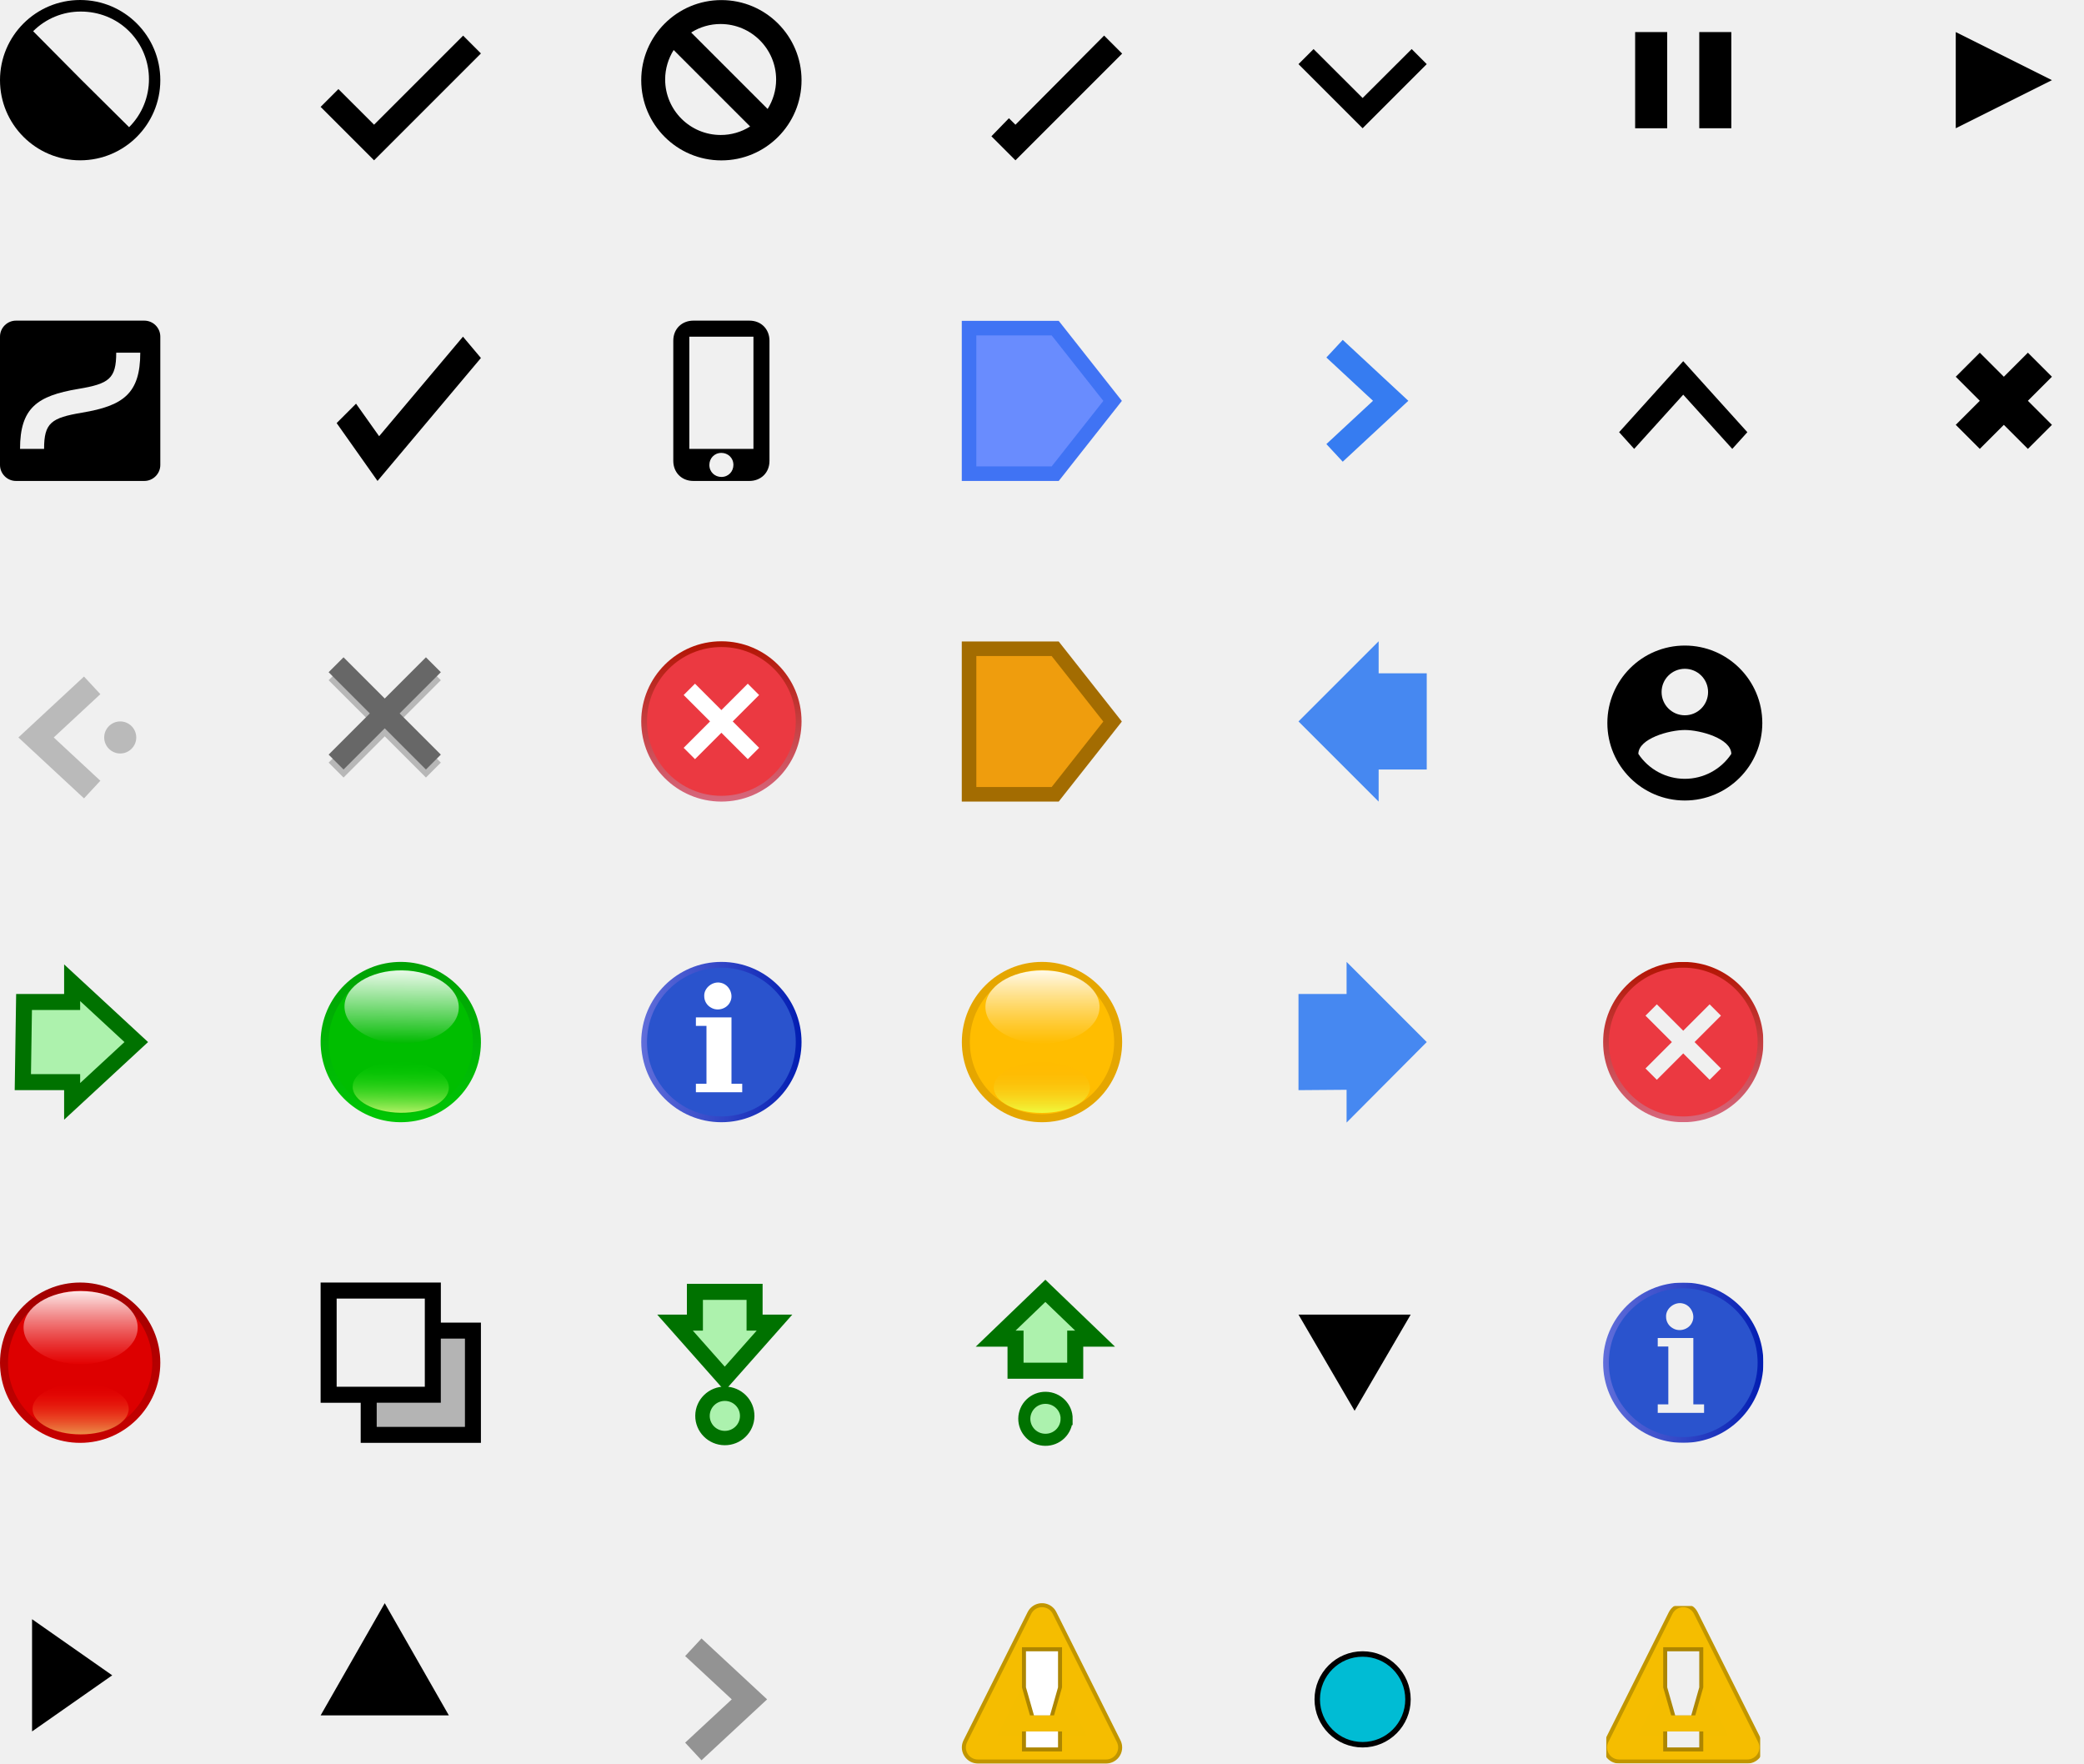
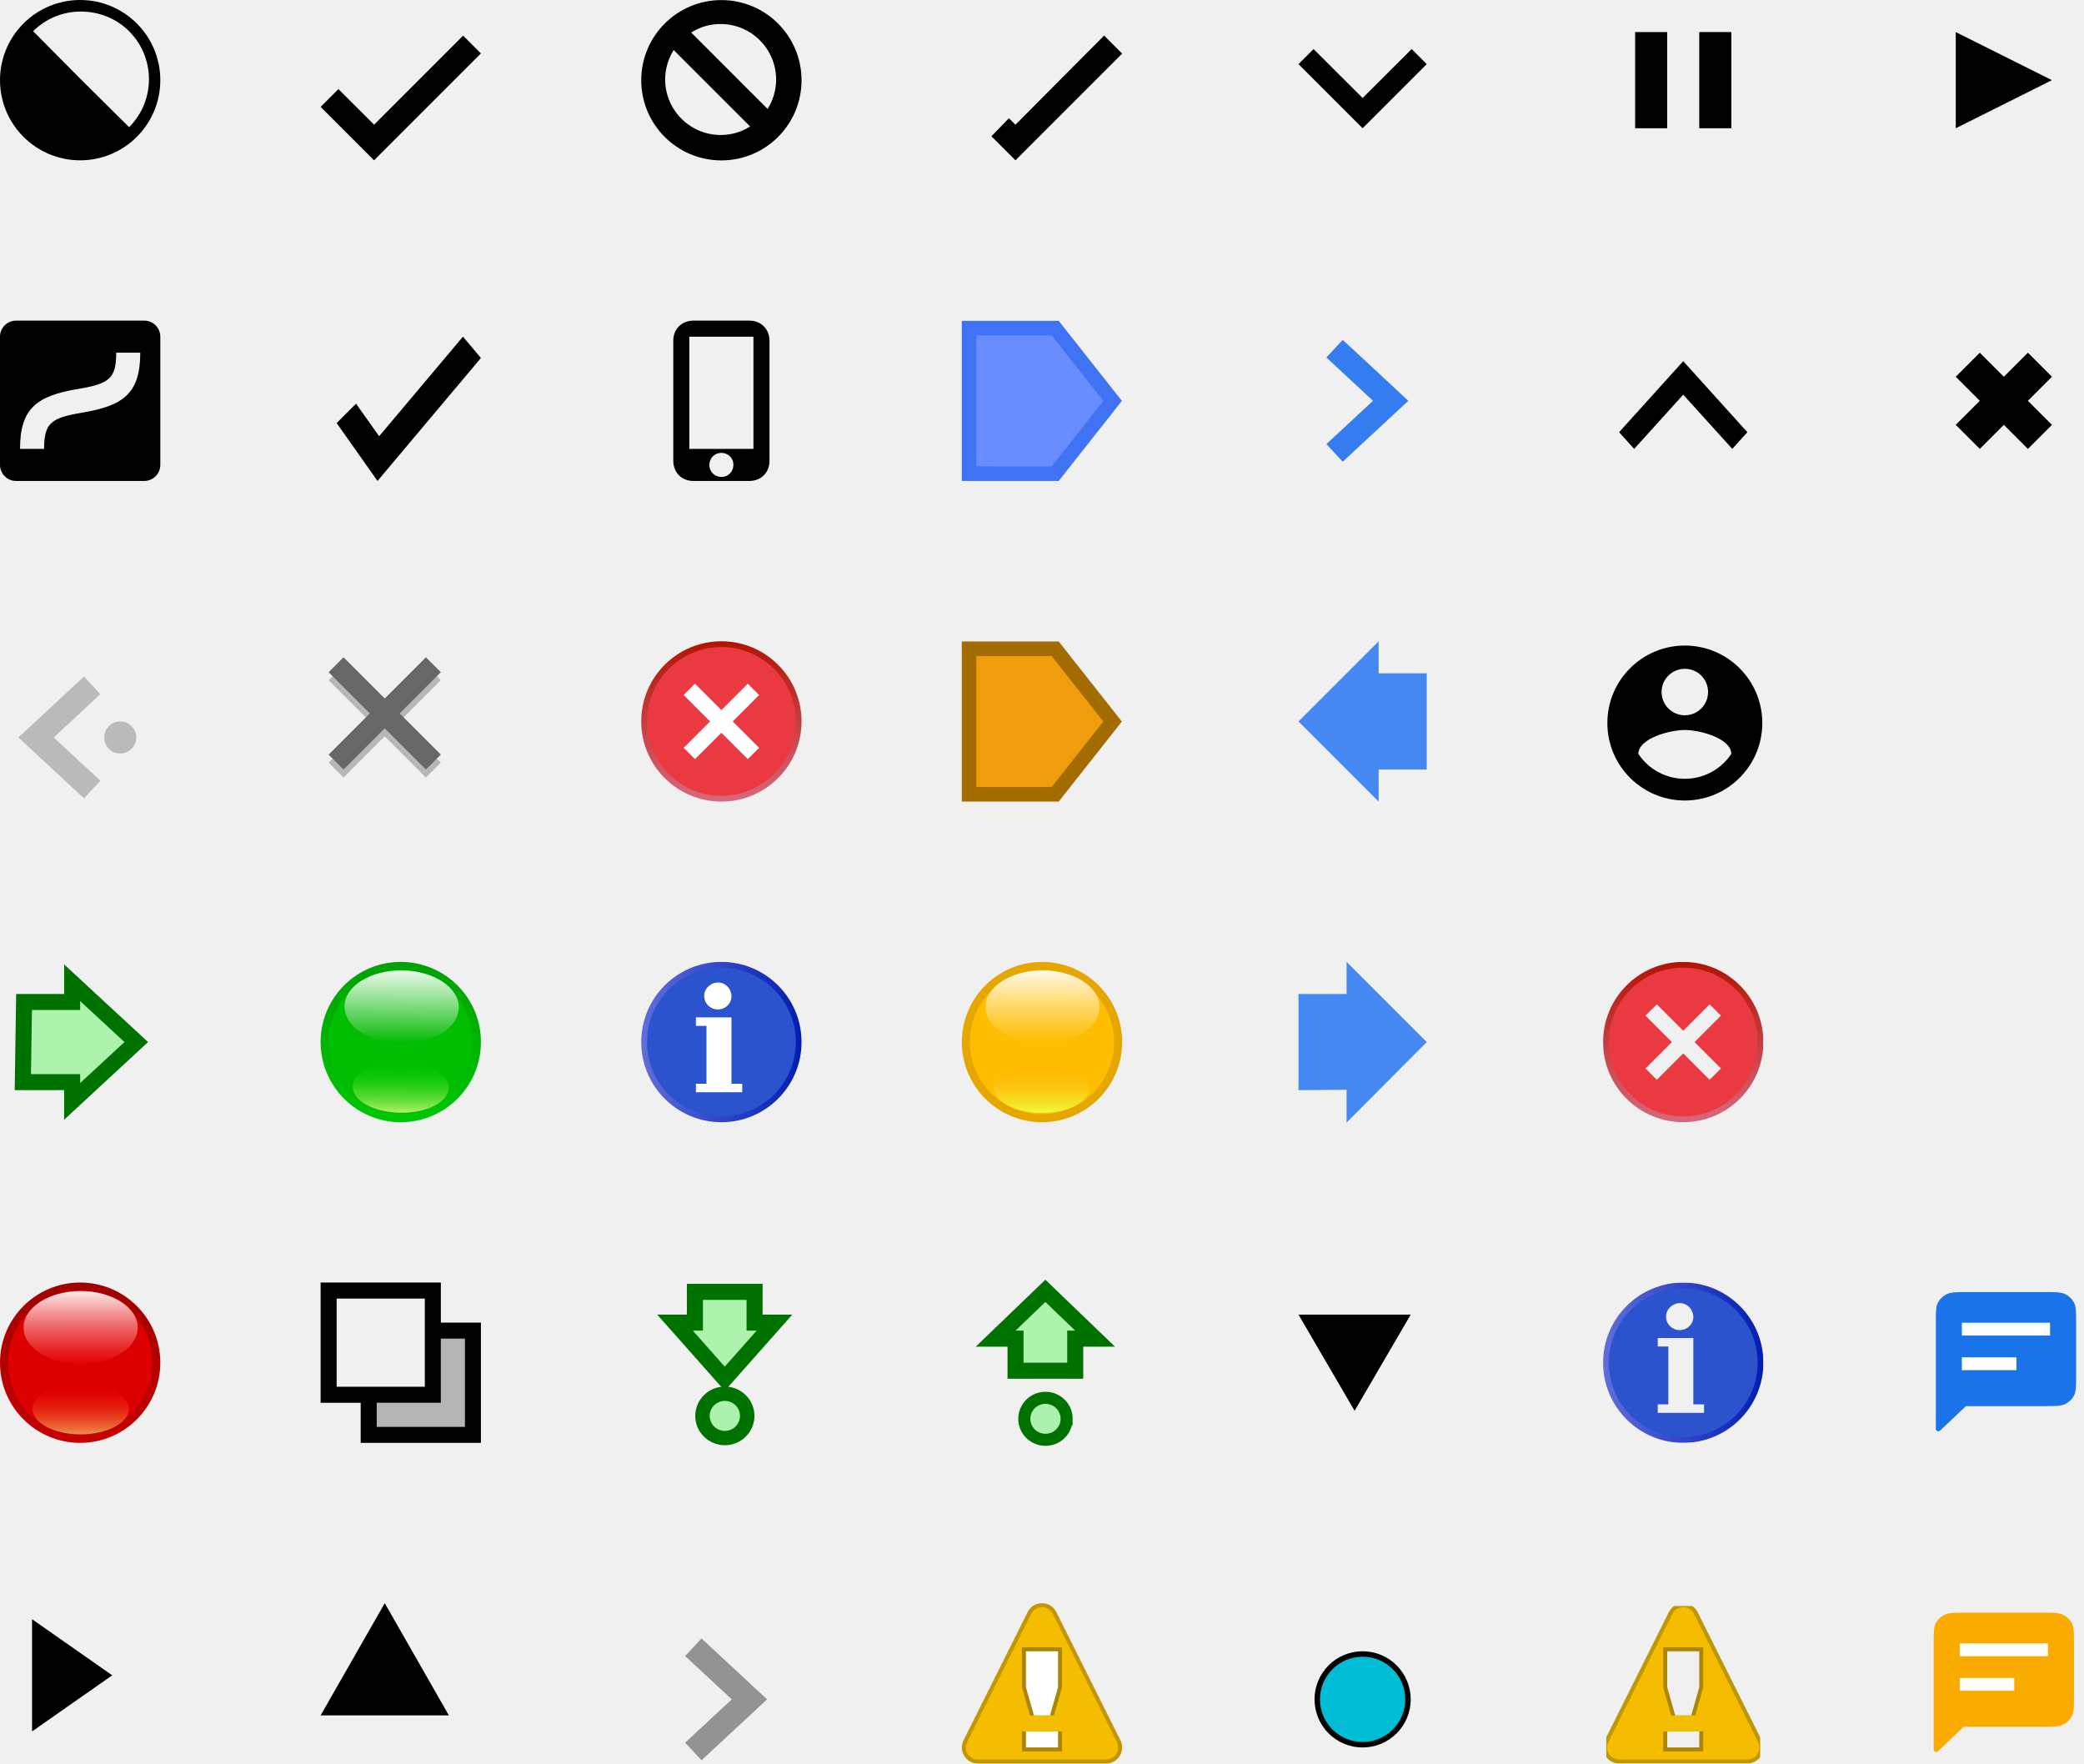
- <svg xmlns="http://www.w3.org/2000/svg" height="110" width="130">
-   <linearGradient id="a" gradientUnits="userSpaceOnUse" x1="80.001" x2="90.001" y1="5" y2="5">
-     <stop offset="0" stop-color="#606eda" />
-     <stop offset="1" stop-color="#021db2" />
-   </linearGradient>
-   <linearGradient id="b" gradientTransform="matrix(0 -.41667 -.41667 0 25 10)" gradientUnits="userSpaceOnUse" x2="24">
-     <stop offset="0" stop-color="#d7687d" />
-     <stop offset="1" stop-color="#b21402" />
-   </linearGradient>
-   <linearGradient id="c" gradientTransform="matrix(-.0048 .4396 .78038 .00853 65.608 -94.834)" gradientUnits="userSpaceOnUse" x1="227.88" x2="235.12" y1="103.16" y2="103.16">
-     <stop offset="0" stop-color="#00d600" stop-opacity="0" />
-     <stop offset="1" stop-color="#d8fc7b" stop-opacity=".81" />
-   </linearGradient>
-   <linearGradient id="d" gradientTransform="matrix(.00687 -.62923 .9267 .01012 47.871 147.44)" gradientUnits="userSpaceOnUse" x1="227.88" x2="235.12" y1="103.16" y2="103.16">
-     <stop offset="0" stop-color="#00ba00" />
-     <stop offset="1" stop-color="#fff" stop-opacity=".91" />
-   </linearGradient>
-   <linearGradient id="e" gradientTransform="matrix(-.01507 1.3791 -1.3006 -.0142 282.66 -312.8)" gradientUnits="userSpaceOnUse" x1="227.88" x2="235.12" y1="103.16" y2="103.16">
-     <stop offset="0" stop-color="#00a104" />
-     <stop offset="1" stop-color="#00c605" />
-   </linearGradient>
-   <linearGradient id="f" gradientTransform="matrix(0 .43966 .78049 0 84.444 -93.924)" gradientUnits="userSpaceOnUse" x1="227.88" x2="235.12" y1="103.16" y2="103.16">
-     <stop offset="0" stop-color="#ffa801" stop-opacity="0" />
-     <stop offset="1" stop-color="#f0fb3d" />
-   </linearGradient>
-   <linearGradient id="g" gradientTransform="matrix(0 -.62931 .92683 0 69.47 148.53)" gradientUnits="userSpaceOnUse" x1="227.88" x2="235.12" y1="103.16" y2="103.16">
-     <stop offset="0" stop-color="#ffbd00" stop-opacity=".65" />
-     <stop offset="1" stop-color="#fff" stop-opacity=".91" />
-   </linearGradient>
-   <linearGradient id="h" gradientTransform="matrix(0 .43966 .78049 0 44.488 -93.88)" gradientUnits="userSpaceOnUse" x1="227.88" x2="235.12" y1="103.16" y2="103.16">
-     <stop offset="0" stop-color="#f00" stop-opacity="0" />
-     <stop offset="1" stop-color="#f0cb68" stop-opacity=".71" />
-   </linearGradient>
-   <linearGradient id="i" gradientTransform="matrix(0 -.62931 .92683 0 29.47 148.53)" gradientUnits="userSpaceOnUse" x1="227.88" x2="235.12" y1="103.16" y2="103.16">
-     <stop offset="0" stop-color="#e60000" stop-opacity=".65" />
-     <stop offset="1" stop-color="#fff" stop-opacity=".91" />
-   </linearGradient>
-   <linearGradient id="j" gradientTransform="matrix(0 1.3793 -1.3008 0 259.08 -314.35)" gradientUnits="userSpaceOnUse" x1="227.88" x2="235.12" y1="103.16" y2="103.16">
-     <stop offset="0" stop-color="#a10000" />
-     <stop offset="1" stop-color="#c60000" />
-   </linearGradient>
-   <mask id="k">
-     <path d="m0 0h10v10h-10z" fill="#fff" />
-     <path d="m64 3h2v2.25l-.5 1.75h-1l-.5-1.75zm0 5h2v1h-2" transform="translate(-60)" />
-   </mask>
-   <mask id="l">
-     <path d="m0 0h10v10h-10z" fill="#fff" />
-     <path d="m83.93 2.14c-.03-.53.55-.97 1.06-.83.5.12.79.73.56 1.18-.2.44-.79.61-1.2.36a.812.812 0 0 1 -.42-.71zm1.7 5.46h.67v.53h-2.89v-.53h.66v-3.61h-.66v-.53h2.22z" transform="translate(-80)" />
-   </mask>
-   <mask id="m">
-     <path d="m0 0h10v10h-10z" fill="#fff" />
-     <path d="m23 3 4 4m0-4-4 4" stroke="#000" transform="translate(-20)" />
-   </mask>
-   <path d="m0 20.995c0-.55.456-.995.995-.995h8.01a1 1 0 0 1 .995.995v8.01c0 .549-.456.995-.995.995h-8.01c-.55 0-.995-.456-.995-.996zm5.123 4.744c2.568-.427 3.627-1.193 3.627-3.739h-1.5c0 1.62-.44 1.939-2.373 2.26-2.568.429-3.627 1.194-3.627 3.74h1.5c0-1.62.44-1.937 2.373-2.26zm18.527 1.471-1.44-2.03-1.21 1.21 2.55 3.61 6.45-7.67-1.12-1.33z" />
-   <path d="m6.5 46c0 .55.45 1 1 1s1-.45 1-1-.45-1-1-1-1 .45-1 1" fill="#bababa" />
-   <path d="m5.75 42.75-3.5 3.25 3.5 3.25" fill="none" stroke="#bababa" stroke-width="1.5" />
-   <path d="m27.5 42.43-.93-.93-2.57 2.57-2.57-2.57-.93.93 2.57 2.57-2.57 2.57.93.93 2.57-2.57 2.57 2.57.93-.93-2.57-2.57z" fill-opacity=".24" />
-   <path d="m27.5 41.93-.93-.93-2.57 2.57-2.57-2.57-.93.93 2.57 2.57-2.57 2.57.93.93 2.57-2.57 2.57 2.57.93-.93-2.57-2.57z" fill="#676767" />
-   <path d="m43.25 20c-.7 0-1.25.5-1.25 1.25v7.5c0 .7.5 1.25 1.25 1.25h3.5c.7 0 1.25-.5 1.25-1.25v-7.5c0-.7-.5-1.25-1.25-1.25zm-.25 1h4v7h-4zm2 7.25c.4 0 .75.3.75.75 0 .4-.3.75-.75.75-.4 0-.75-.3-.75-.75 0-.4.3-.75.75-.75z" />
-   <path d="m25 0c-2.76 0-5 2.24-5 5s2.24 5 5 5 5-2.24 5-5-2.24-5-5-5" fill="url(#b)" transform="translate(20 40)" />
-   <path d="m40.36 45c0 2.56 2.08 4.64 4.64 4.64s4.64-2.08 4.64-4.64-2.08-4.64-4.64-4.64-4.64 2.08-4.64 4.64" fill="#eb3941" />
-   <path d="m43 43 4 4m0-4-4 4" stroke="#fff" />
-   <path d="m4.5 61.3 4 3.7-4 3.7v-1.2h-3.075l.075-5h3z" fill="#adf2ad" stroke="#007200" />
-   <path d="m144.95 10a5.002 5.002 0 0 1 -4.95-5.05 5.002 5.002 0 0 1 5.05-4.95c2.76.03 4.98 2.29 4.95 5.05a5.002 5.002 0 0 1 -5.05 4.95z" fill="url(#e)" transform="translate(-120 60)" />
-   <path d="m29.5 65.05a4.494 4.494 0 0 1 -4.55 4.45 4.494 4.494 0 0 1 -4.45-4.55 4.494 4.494 0 0 1 4.55-4.45c2.49.03 4.48 2.06 4.45 4.55z" fill="#00be00" />
-   <path d="m145.08.53c1.97.02 3.55 1.06 3.54 2.32s-1.62 2.26-3.59 2.24-3.55-1.06-3.54-2.32 1.62-2.26 3.59-2.24z" fill="url(#d)" transform="translate(-120 60)" />
-   <path d="m144.98 9.41c1.66.02 3.01-.68 3.02-1.56s-1.33-1.61-2.98-1.63c-1.66-.02-3.01.68-3.02 1.56s1.33 1.61 2.98 1.63z" fill="url(#c)" transform="translate(-120 60)" />
-   <path d="m85 0c-2.76 0-5 2.24-5 5s2.24 5 5 5 5-2.24 5-5-2.24-5-5-5" fill="url(#a)" transform="translate(-40 60)" />
-   <path d="m40.36 65c0 2.56 2.08 4.64 4.64 4.64s4.64-2.08 4.64-4.64-2.08-4.64-4.64-4.64-4.64 2.08-4.64 4.64" fill="#2a53cd" />
-   <path d="m43.93 62.14c-.03-.53.55-.97 1.06-.83.5.12.79.73.56 1.18-.2.44-.79.61-1.2.36a.812.812 0 0 1 -.42-.71zm1.7 5.46h.67v.53h-2.89v-.53h.66v-3.61h-.66v-.53h2.22z" fill="#fff" />
-   <path d="m60.45 20.467v9.079h5.373l3.582-4.54-3.582-4.539z" fill="#698cfe" stroke="#4073f4" stroke-width=".908" />
-   <path d="m60.45 40.467v9.08h5.372l3.581-4.54-3.581-4.54z" fill="#ef9d0d" stroke="#a36c01" stroke-width=".908" />
-   <path d="m65 70c-2.76 0-5-2.24-5-5s2.24-5 5-5 5 2.24 5 5-2.24 5-5 5z" fill="#e5a600" />
-   <path d="m69.5 65c0 2.49-2.01 4.5-4.5 4.5s-4.5-2.01-4.5-4.5 2.01-4.5 4.5-4.5 4.5 2.01 4.5 4.5z" fill="#ffbd00" />
-   <path d="m165.03.53c1.97 0 3.56 1.02 3.56 2.28s-1.59 2.28-3.56 2.28-3.56-1.02-3.56-2.28 1.59-2.28 3.56-2.28z" fill="url(#g)" transform="translate(-100 60)" />
-   <path d="m164.99 9.42c1.66 0 3-.71 3-1.59s-1.34-1.59-3-1.59-3 .71-3 1.59 1.34 1.59 3 1.59z" fill="url(#f)" transform="translate(-100 60)" />
-   <path d="m125 10c-2.76 0-5-2.24-5-5s2.24-5 5-5 5 2.24 5 5-2.24 5-5 5z" fill="url(#j)" transform="translate(-120 80)" />
-   <path d="m9.5 85c0 2.49-2.01 4.5-4.5 4.5s-4.5-2.01-4.5-4.5 2.01-4.5 4.5-4.5 4.5 2.01 4.5 4.5z" fill="#d00" />
-   <path d="m125.03.53c1.97 0 3.56 1.02 3.56 2.28s-1.59 2.28-3.56 2.28-3.56-1.02-3.56-2.28 1.59-2.28 3.56-2.28z" fill="url(#i)" transform="translate(-120 80)" />
-   <path d="m125.03 9.47c1.66 0 3-.71 3-1.59s-1.34-1.59-3-1.59-3 .71-3 1.59 1.34 1.59 3 1.59z" fill="url(#h)" transform="translate(-120 80)" />
-   <path d="m20 80h10v10h-10z" fill="none" />
-   <path d="m27.5 82.5v-2.5h-7.5v7.5h2.5v2.5h7.5v-7.5zm-6.5-1.5h5.5v5.5h-5.5zm2.5 6.5h4v-4h1.5v5.5h-5.5z" />
-   <path d="m23.5 87.5h4v-4h1.5v5.5h-5.5z" fill-opacity=".25" />
-   <g stroke="#007200">
-     <g fill="#acf2ae" stroke-width="2.577" transform="matrix(.29356 0 0 .2909 2.65 86.864)">
-       <path d="m144.95 10a5.002 5.002 0 0 1 -4.95-5.05 5.002 5.002 0 0 1 5.05-4.95c2.76.03 4.98 2.29 4.95 5.05a5.002 5.002 0 0 1 -5.05 4.95z" />
-       <path d="m149.5 5.05a4.494 4.494 0 0 1 -4.55 4.45 4.494 4.494 0 0 1 -4.45-4.55 4.494 4.494 0 0 1 4.55-4.45c2.49.03 4.48 2.06 4.45 4.55z" />
-     </g>
-     <path d="m48.313 82.5-3.103 3.5-3.102-3.5h1.24v-1.92h3.723v1.92z" fill="#adf2ad" />
-     <path d="m66.537 88.514a1.314 1.314 0 0 1 -1.335 1.295 1.313 1.313 0 0 1 -1.306-1.324 1.314 1.314 0 0 1 1.335-1.294c.731.009 1.315.6 1.307 1.323z" fill="#acf2ae" stroke-width=".753" />
-     <path d="m62.108 83.5 3.102-2.982 3.102 2.982h-1.24v2h-3.723v-2z" fill="#adf2ad" />
-   </g>
-   <path d="m83.25 21.75 3.5 3.25-3.5 3.25" fill="none" stroke="#367cf1" stroke-width="1.5" />
-   <path d="m86 40-5 5 5 5v-2h3v-6h-3zm-2 20 5 5-5 5.022v-2.045l-3 .023v-6h3z" fill="#4688f1" />
-   <path d="m84.5 88 3.5-6h-7m-74 22.5-5-3.5v7m22-8 4 7h-8" />
-   <path d="m43.25 102.75 3.5 3.25-3.5 3.25" fill="none" stroke="#939393" stroke-width="1.5" />
-   <path d="m61 109 4-8 4 8z" stroke="#c19600" stroke-linejoin="round" stroke-width="2" />
-   <path d="m61 109 4-8 4 8z" fill="#f4bd00" stroke="#f5bd00" stroke-linejoin="round" stroke-width="1.5" />
-   <path d="m63.75 102.75h2.5v2.5l-.5 1.75h-1.5l-.5-1.75zm0 5.25h2.5v1.25h-2.5" fill="#ad8601" />
-   <path d="m64 103h2v2.25l-.5 1.75h-1l-.5-1.75zm0 5h2v1h-2" fill="#fff" />
-   <g fill="#ccc" font-family="sans-serif" font-weight="400" letter-spacing="0" word-spacing="0">
-     <text x="3.051" y="118.387">
-       <tspan font-size="8" x="3.051" y="118.387">a</tspan>
-     </text>
-     <text x="23.051" y="118.387">
-       <tspan font-size="8" x="23.051" y="118.387">b</tspan>
-     </text>
-     <text x="43.051" y="118.387">
-       <tspan font-size="8" x="43.051" y="118.387">c</tspan>
-     </text>
-     <text x="63.051" y="118.387">
-       <tspan font-size="8" x="63.051" y="118.387">d</tspan>
-     </text>
-     <text x="83.051" y="118.387">
-       <tspan font-size="8" x="83.051" y="118.387">e</tspan>
-     </text>
-     <text x="-7.026" y="107.818">
-       <tspan font-size="8" x="-7.026" y="107.818">1</tspan>
-     </text>
-     <text x="-6.819" y="87.88">
-       <tspan font-size="8" x="-6.819" y="87.88">2</tspan>
-     </text>
-     <text x="-6.756" y="67.992">
-       <tspan font-size="8" x="-6.756" y="67.992">3</tspan>
-     </text>
-     <text x="-6.917" y="47.994">
-       <tspan font-size="8" x="-6.917" y="47.994">4</tspan>
-     </text>
-     <text x="-7.108" y="28.056">
-       <tspan font-size="8" x="-7.108" y="28.056">5</tspan>
-     </text>
-   </g>
-   <circle cx="85" cy="106" fill="#00bcd4" r="2.83" stroke="#000" stroke-width=".34" />
-   <path d="m5 0a5 5 0 1 0 0 10 5 5 0 0 0 0-10zm.048.721c1.083 0 2.179.4 3.005 1.226a4.234 4.234 0 0 1 0 5.986l-3.005-2.981-2.98-3.005a4.18 4.18 0 0 1 2.979-1.226z" />
-   <text fill="#ccc" font-family="sans-serif" font-weight="400" letter-spacing="0" word-spacing="0" x="-6.68" y="8">
-     <tspan font-size="8" x="-6.68" y="8">6</tspan>
-   </text>
-   <path d="m17.601-2.913h16.232v16.232h-16.232z" fill="none" />
-   <path d="m21.11 5.556-1.11 1.111 3.334 3.333 6.666-6.666-1.11-1.111-5.556 5.555z" fill-rule="evenodd" />
-   <path d="m44.954 8.42a3.467 3.467 0 0 1 -3.462-3.46c0-.678.2-1.309.531-1.84l4.77 4.77a3.411 3.411 0 0 1 -1.84.53m3.462-3.46c0 .676-.2 1.307-.53 1.838l-4.77-4.77a3.405 3.405 0 0 1 1.839-.53 3.467 3.467 0 0 1 3.461 3.461m-3.415-4.954a5 5 0 1 0 0 10 5 5 0 0 0 0-10" />
-   <path d="m68.875 2.219-5.531 5.561-.407-.406-1.093 1.126 1.5 1.5 6.656-6.656z" fill-rule="evenodd" />
-   <text fill="#ccc" font-family="sans-serif" font-weight="400" letter-spacing="0" word-spacing="0" x="103.739" y="118.482">
-     <tspan font-size="8" x="103.739" y="118.482">f</tspan>
-   </text>
-   <g mask="url(#k)" transform="translate(100 100)">
-     <path d="m1 9 4-8 4 8z" stroke="#c19600" stroke-linejoin="round" stroke-width="2" />
-     <path d="m1 9 4-8 4 8z" fill="#f4bd00" stroke="#f5bd00" stroke-linejoin="round" stroke-width="1.5" />
-     <path d="m3.75 2.75h2.5v2.5l-.5 1.75h-1.5l-.5-1.75zm0 5.25h2.5v1.25h-2.5" fill="#ad8601" />
-   </g>
-   <g mask="url(#l)" transform="translate(100 80)">
-     <path d="m85 0c-2.76 0-5 2.24-5 5s2.24 5 5 5 5-2.24 5-5-2.24-5-5-5" fill="url(#a)" transform="translate(-80)" />
-     <path d="m.36 5c0 2.56 2.08 4.64 4.64 4.64s4.64-2.08 4.64-4.64-2.08-4.64-4.64-4.64-4.64 2.08-4.64 4.64" fill="#2a53cd" />
-   </g>
-   <g mask="url(#m)" transform="translate(100 60)">
-     <path d="m25 0c-2.76 0-5 2.24-5 5s2.24 5 5 5 5-2.24 5-5-2.24-5-5-5" fill="url(#b)" transform="translate(-20)" />
-     <path d="m.36 5c0 2.56 2.08 4.64 4.64 4.64s4.64-2.08 4.64-4.64-2.08-4.64-4.64-4.64-4.64 2.08-4.64 4.64" fill="#eb3941" />
-   </g>
-   <path d="m105.1 40.267a4.835 4.835 0 0 0 -4.833 4.833 4.835 4.835 0 0 0 4.833 4.833 4.835 4.835 0 0 0 4.833-4.833 4.835 4.835 0 0 0 -4.833-4.833zm0 1.45c.802 0 1.45.647 1.45 1.45 0 .802-.648 1.45-1.45 1.45s-1.45-.648-1.45-1.45c0-.803.648-1.45 1.45-1.45zm0 6.863a3.48 3.48 0 0 1 -2.9-1.556c.014-.962 1.933-1.489 2.9-1.489.962 0 2.885.527 2.9 1.489a3.48 3.48 0 0 1 -2.9 1.556z" />
-   <path d="m99.3 39.3h11.6v11.6h-11.6z" fill="none" />
-   <path d="m105 22.528-4 4.43.94 1.042 3.06-3.382 3.06 3.382.94-1.041z" />
-   <path d="m76.448 14.99h17.528v19.416h-17.528z" fill="none" />
-   <path d="m88.06 3.06-3.06 3.053-3.06-3.053-.94.94 4 4 4-4zm13.94-1.06h2v6h-2z" />
+ <svg xmlns="http://www.w3.org/2000/svg" xmlns:xlink="http://www.w3.org/1999/xlink" width="130" height="110">
+   <defs>
+     <linearGradient id="y" x1="113" x2="127" y1="104" y2="104" gradientTransform="translate(-.714 -69.286) scale(.71429)" gradientUnits="userSpaceOnUse" xlink:href="#a" />
+     <linearGradient id="a">
+       <stop stop-color="#606eda" offset="0" />
+       <stop stop-color="#021db2" offset="1" />
+     </linearGradient>
+     <linearGradient id="A" x2="24" gradientTransform="matrix(0 -.41667 -.41667 0 25 10)" gradientUnits="userSpaceOnUse" xlink:href="#b" />
+     <linearGradient id="b">
+       <stop stop-color="#d7687d" offset="0" />
+       <stop stop-color="#b21402" offset="1" />
+     </linearGradient>
+   </defs>
+   <path d="M0 20.995c0-.55.456-.995.995-.995h8.01c.55 0 .995.455.995.995v8.01c0 .549-.456.995-.995.995H.995C.445 30 0 29.544 0 29.004zm5.123 4.744C7.691 25.312 8.75 24.546 8.75 22h-1.5c0 1.62-.44 1.939-2.373 2.26-2.568.429-3.627 1.194-3.627 3.74h1.5c0-1.62.44-1.937 2.373-2.26zM23.65 27.21l-1.44-2.03L21 26.39 23.55 30 30 22.33 28.88 21z" />
+   <path d="M6.5 46c0 .55.45 1 1 1s1-.45 1-1-.45-1-1-1-1 .45-1 1" fill="#bababa" />
+   <path d="M5.75 42.75L2.25 46l3.5 3.25" fill="none" stroke="#bababa" stroke-width="1.5" />
+   <path d="M27.5 42.43l-.93-.93L24 44.07l-2.57-2.57-.93.93L23.07 45l-2.57 2.57.93.93L24 45.93l2.57 2.57.93-.93L24.93 45l2.57-2.57z" fill-opacity=".24" />
+   <path d="M27.5 41.93l-.93-.93L24 43.57 21.43 41l-.93.93 2.57 2.57-2.57 2.57.93.93L24 45.43 26.57 48l.93-.93-2.57-2.57 2.57-2.57z" fill="#676767" />
+   <path d="M43.25 20c-.7 0-1.25.5-1.25 1.25v7.5c0 .7.5 1.25 1.25 1.25h3.5c.7 0 1.25-.5 1.25-1.25v-7.5c0-.7-.5-1.25-1.25-1.25zM43 21h4v7h-4zm2 7.25c.4 0 .75.3.75.75 0 .4-.3.75-.75.75-.4 0-.75-.3-.75-.75 0-.4.3-.75.75-.75z" />
+   <g transform="translate(40 40)">
+     <path transform="translate(-20)" d="M25 0c-2.76 0-5 2.24-5 5s2.24 5 5 5 5-2.24 5-5-2.24-5-5-5" fill="url(#c)" />
+     <path d="M.36 5C.36 7.56 2.44 9.64 5 9.64c2.56 0 4.64-2.08 4.64-4.64C9.64 2.44 7.56.36 5 .36 2.44.36.36 2.44.36 5" fill="#eb3941" />
+     <path d="M3 3l4 4M7 3L3 7" stroke="#fff" />
+     <defs>
+       <linearGradient id="d">
+         <stop stop-color="#d7687d" offset="0" />
+         <stop stop-color="#b21402" offset="1" />
+       </linearGradient>
+       <linearGradient id="c" x2="24" gradientTransform="matrix(0 -.41667 -.41667 0 25 10)" gradientUnits="userSpaceOnUse" xlink:href="#d" />
+     </defs>
+   </g>
+   <path d="M4.5 61.3l4 3.7-4 3.7v-1.2H1.425l.075-5h3z" fill="#adf2ad" stroke="#007200" />
+   <g transform="translate(20 60)">
+     <path transform="translate(-140)" d="M144.95 10A5.002 5.002 0 01140 4.95 5.002 5.002 0 01145.05 0c2.76.03 4.98 2.29 4.95 5.05a5.002 5.002 0 01-5.05 4.95z" fill="url(#e)" />
+     <path d="M9.5 5.05A4.494 4.494 0 014.95 9.5 4.494 4.494 0 01.5 4.95 4.494 4.494 0 015.05.5C7.54.53 9.53 2.56 9.5 5.05z" fill="#00be00" />
+     <path transform="translate(-140)" d="M145.08.53c1.97.02 3.55 1.06 3.54 2.32-.01 1.26-1.62 2.26-3.59 2.24-1.97-.02-3.55-1.06-3.54-2.32.01-1.26 1.62-2.26 3.59-2.24z" fill="url(#f)" />
+     <path transform="translate(-140)" d="M144.98 9.41c1.66.02 3.01-.68 3.02-1.56.01-.88-1.33-1.61-2.98-1.63-1.66-.02-3.01.68-3.02 1.56-.01.88 1.33 1.61 2.98 1.63z" fill="url(#g)" />
+     <defs>
+       <linearGradient id="h">
+         <stop stop-color="#00d600" stop-opacity="0" offset="0" />
+         <stop stop-color="#d8fc7b" stop-opacity=".81" offset="1" />
+       </linearGradient>
+       <linearGradient id="i">
+         <stop stop-color="#00ba00" offset="0" />
+         <stop stop-color="#fff" stop-opacity=".91" offset="1" />
+       </linearGradient>
+       <linearGradient id="j">
+         <stop stop-color="#00a104" offset="0" />
+         <stop stop-color="#00c605" offset="1" />
+       </linearGradient>
+       <linearGradient id="g" x1="227.88" x2="235.12" y1="103.16" y2="103.16" gradientTransform="matrix(-.0048 .4396 .78038 .00853 65.608 -94.834)" gradientUnits="userSpaceOnUse" xlink:href="#h" />
+       <linearGradient id="f" x1="227.88" x2="235.12" y1="103.16" y2="103.16" gradientTransform="matrix(.00687 -.62923 .9267 .01012 47.871 147.44)" gradientUnits="userSpaceOnUse" xlink:href="#i" />
+       <linearGradient id="e" x1="227.88" x2="235.12" y1="103.16" y2="103.16" gradientTransform="matrix(-.01507 1.3791 -1.3006 -.0142 282.66 -312.8)" gradientUnits="userSpaceOnUse" xlink:href="#j" />
+     </defs>
+   </g>
+   <g transform="translate(40 60)">
+     <path transform="translate(-80)" d="M85 0c-2.76 0-5 2.24-5 5s2.24 5 5 5 5-2.24 5-5-2.24-5-5-5" fill="url(#k)" />
+     <path d="M.36 5C.36 7.56 2.44 9.64 5 9.64c2.56 0 4.64-2.08 4.64-4.64C9.64 2.44 7.56.36 5 .36 2.44.36.36 2.44.36 5" fill="#2a53cd" />
+     <path d="M3.93 2.14c-.03-.53.55-.97 1.06-.83.5.12.79.73.56 1.18-.2.44-.79.61-1.2.36a.812.812 0 01-.42-.71zm1.7 5.46h.67v.53H3.41V7.6h.66V3.99h-.66v-.53h2.22V7.6z" fill="#fff" />
+     <defs>
+       <linearGradient id="l">
+         <stop stop-color="#606eda" offset="0" />
+         <stop stop-color="#021db2" offset="1" />
+       </linearGradient>
+       <linearGradient id="k" x1="113" x2="127" y1="104" y2="104" gradientTransform="translate(-.714 -69.286) scale(.71429)" gradientUnits="userSpaceOnUse" xlink:href="#l" />
+     </defs>
+   </g>
+   <path d="M60.45 20.467v9.079h5.373l3.582-4.54-3.582-4.539z" fill="#698cfe" stroke="#4073f4" stroke-width=".908" />
+   <path d="M60.45 40.467v9.08h5.372l3.581-4.54-3.581-4.54z" fill="#ef9d0d" stroke="#a36c01" stroke-width=".908" />
+   <g transform="translate(60 60)">
+     <path d="M5 10c-2.76 0-5-2.24-5-5s2.24-5 5-5 5 2.24 5 5-2.24 5-5 5z" fill="#e5a600" />
+     <path d="M9.5 5c0 2.49-2.01 4.5-4.5 4.5S.5 7.49.5 5 2.51.5 5 .5 9.5 2.51 9.5 5z" fill="#ffbd00" />
+     <path transform="translate(-160)" d="M165.03.53c1.97 0 3.56 1.02 3.56 2.28 0 1.26-1.59 2.28-3.56 2.28s-3.56-1.02-3.56-2.28c0-1.26 1.59-2.28 3.56-2.28z" fill="url(#m)" />
+     <path transform="translate(-160)" d="M164.99 9.42c1.66 0 3-.71 3-1.59 0-.88-1.34-1.59-3-1.59s-3 .71-3 1.59c0 .88 1.34 1.59 3 1.59z" fill="url(#n)" />
+     <defs>
+       <linearGradient id="o">
+         <stop stop-color="#ffa801" stop-opacity="0" offset="0" />
+         <stop stop-color="#f0fb3d" offset="1" />
+       </linearGradient>
+       <linearGradient id="p">
+         <stop stop-color="#ffbd00" stop-opacity=".65" offset="0" />
+         <stop stop-color="#fff" stop-opacity=".91" offset="1" />
+       </linearGradient>
+       <linearGradient id="n" x1="227.88" x2="235.12" y1="103.16" y2="103.16" gradientTransform="matrix(0 .43966 .78049 0 84.444 -93.924)" gradientUnits="userSpaceOnUse" xlink:href="#o" />
+       <linearGradient id="m" x1="227.88" x2="235.12" y1="103.16" y2="103.16" gradientTransform="matrix(0 -.62931 .92683 0 69.47 148.53)" gradientUnits="userSpaceOnUse" xlink:href="#p" />
+     </defs>
+   </g>
+   <g transform="translate(0 80)">
+     <path transform="translate(-120)" d="M125 10c-2.76 0-5-2.24-5-5s2.24-5 5-5 5 2.24 5 5-2.24 5-5 5z" fill="url(#q)" />
+     <path d="M9.5 5c0 2.49-2.01 4.5-4.5 4.5S.5 7.49.5 5 2.51.5 5 .5 9.5 2.51 9.5 5z" fill="#d00" />
+     <path transform="translate(-120)" d="M125.03.53c1.97 0 3.56 1.02 3.56 2.28 0 1.26-1.59 2.28-3.56 2.28s-3.56-1.02-3.56-2.28c0-1.26 1.59-2.28 3.56-2.28z" fill="url(#r)" />
+     <path transform="translate(-120)" d="M125.03 9.47c1.66 0 3-.71 3-1.59 0-.88-1.34-1.59-3-1.59s-3 .71-3 1.59c0 .88 1.34 1.59 3 1.59z" fill="url(#s)" />
+     <defs>
+       <linearGradient id="t">
+         <stop stop-color="red" stop-opacity="0" offset="0" />
+         <stop stop-color="#f0cb68" stop-opacity=".71" offset="1" />
+       </linearGradient>
+       <linearGradient id="u">
+         <stop stop-color="#e60000" stop-opacity=".65" offset="0" />
+         <stop stop-color="#fff" stop-opacity=".91" offset="1" />
+       </linearGradient>
+       <linearGradient id="v">
+         <stop stop-color="#a10000" offset="0" />
+         <stop stop-color="#c60000" offset="1" />
+       </linearGradient>
+       <linearGradient id="s" x1="227.88" x2="235.12" y1="103.16" y2="103.16" gradientTransform="matrix(0 .43966 .78049 0 44.488 -93.88)" gradientUnits="userSpaceOnUse" xlink:href="#t" />
+       <linearGradient id="r" x1="227.88" x2="235.12" y1="103.16" y2="103.16" gradientTransform="matrix(0 -.62931 .92683 0 29.47 148.53)" gradientUnits="userSpaceOnUse" xlink:href="#u" />
+       <linearGradient id="q" x1="227.88" x2="235.12" y1="103.16" y2="103.16" gradientTransform="matrix(0 1.3793 -1.3008 0 259.08 -314.35)" gradientUnits="userSpaceOnUse" xlink:href="#v" />
+     </defs>
+   </g>
+   <path d="M20 80h10v10H20z" fill="none" />
+   <path d="M27.5 82.5V80H20v7.5h2.5V90H30v-7.5zM21 81h5.5v5.5H21zm2.5 6.5h4v-4H29V89h-5.5z" />
+   <path d="M23.5 87.5h4v-4H29V89h-5.5z" fill-opacity=".25" />
+   <g fill="#acf2ae" stroke="#007200" stroke-width="2.577">
+     <path transform="matrix(.29356 0 0 .2909 2.65 86.864)" d="M144.95 10A5.002 5.002 0 01140 4.95 5.002 5.002 0 01145.05 0c2.76.03 4.98 2.29 4.95 5.05a5.002 5.002 0 01-5.05 4.95z" />
+     <path transform="matrix(.29356 0 0 .2909 2.65 86.864)" d="M149.5 5.05a4.494 4.494 0 01-4.55 4.45 4.494 4.494 0 01-4.45-4.55A4.494 4.494 0 01145.05.5c2.49.03 4.48 2.06 4.45 4.55z" />
+   </g>
+   <path d="M48.313 82.5L45.21 86l-3.102-3.5h1.24v-1.92h3.723v1.92z" fill="#adf2ad" stroke="#007200" />
+   <path d="M66.537 88.514a1.314 1.314 0 01-1.335 1.295 1.313 1.313 0 01-1.306-1.324 1.314 1.314 0 011.335-1.294c.731.009 1.315.6 1.307 1.323z" fill="#acf2ae" stroke="#007200" stroke-width=".753" />
+   <path d="M62.108 83.5l3.102-2.982 3.102 2.982h-1.24v2h-3.723v-2z" fill="#adf2ad" stroke="#007200" />
+   <path d="M83.25 21.75l3.5 3.25-3.5 3.25" fill="none" stroke="#367cf1" stroke-width="1.5" />
+   <path d="M86 40l-5 5 5 5v-2h3v-6h-3zM84 60l5 5-5 5.022v-2.045L81 68v-6h3z" fill="#4688f1" />
+   <path d="M84.5 88l3.5-6h-7M7 104.5L2 101v7M24 100l4 7h-8" />
+   <path d="M43.25 102.75l3.5 3.25-3.5 3.25" fill="none" stroke="#939393" stroke-width="1.5" />
+   <path d="M61 109l4-8 4 8z" stroke="#c19600" stroke-width="2" stroke-linejoin="round" />
+   <path d="M61 109l4-8 4 8z" fill="#f4bd00" stroke="#f5bd00" stroke-width="1.5" stroke-linejoin="round" />
+   <path d="M63.75 102.75h2.5v2.5l-.5 1.75h-1.5l-.5-1.75v-2.5m0 5.25h2.5v1.25h-2.5" fill="#ad8601" />
+   <path d="M64 103h2v2.25l-.5 1.75h-1l-.5-1.75V103m0 5h2v1h-2" fill="#fff" />
+   <text style="line-height:0%" x="3.051" y="118.387" font-weight="400" font-family="sans-serif" letter-spacing="0" word-spacing="0" fill="#ccc">
+     <tspan x="3.051" y="118.387" style="line-height:1.25" font-size="8">a</tspan>
+   </text>
+   <text style="line-height:0%" x="23.051" y="118.387" font-weight="400" font-family="sans-serif" letter-spacing="0" word-spacing="0" fill="#ccc">
+     <tspan x="23.051" y="118.387" style="line-height:1.25" font-size="8">b</tspan>
+   </text>
+   <text style="line-height:0%" x="43.051" y="118.387" font-weight="400" font-family="sans-serif" letter-spacing="0" word-spacing="0" fill="#ccc">
+     <tspan x="43.051" y="118.387" style="line-height:1.25" font-size="8">c</tspan>
+   </text>
+   <text style="line-height:0%" x="63.051" y="118.387" font-weight="400" font-family="sans-serif" letter-spacing="0" word-spacing="0" fill="#ccc">
+     <tspan x="63.051" y="118.387" style="line-height:1.25" font-size="8">d</tspan>
+   </text>
+   <text style="line-height:0%" x="83.051" y="118.387" font-weight="400" font-family="sans-serif" letter-spacing="0" word-spacing="0" fill="#ccc">
+     <tspan x="83.051" y="118.387" style="line-height:1.25" font-size="8">e</tspan>
+   </text>
+   <text style="line-height:0%" x="-7.026" y="107.818" font-weight="400" font-family="sans-serif" letter-spacing="0" word-spacing="0" fill="#ccc">
+     <tspan x="-7.026" y="107.818" style="line-height:1.25" font-size="8">1</tspan>
+   </text>
+   <text style="line-height:0%" x="-6.819" y="87.88" font-weight="400" font-family="sans-serif" letter-spacing="0" word-spacing="0" fill="#ccc">
+     <tspan x="-6.819" y="87.88" style="line-height:1.25" font-size="8">2</tspan>
+   </text>
+   <text style="line-height:0%" x="-6.756" y="67.992" font-weight="400" font-family="sans-serif" letter-spacing="0" word-spacing="0" fill="#ccc">
+     <tspan x="-6.756" y="67.992" style="line-height:1.25" font-size="8">3</tspan>
+   </text>
+   <text style="line-height:0%" x="-6.917" y="47.994" font-weight="400" font-family="sans-serif" letter-spacing="0" word-spacing="0" fill="#ccc">
+     <tspan x="-6.917" y="47.994" style="line-height:1.25" font-size="8">4</tspan>
+   </text>
+   <text style="line-height:0%" x="-7.108" y="28.056" font-weight="400" font-family="sans-serif" letter-spacing="0" word-spacing="0" fill="#ccc">
+     <tspan x="-7.108" y="28.056" style="line-height:1.25" font-size="8">5</tspan>
+   </text>
+   <circle cx="3" cy="3" r="2.5" transform="matrix(1.13208 0 0 1.13208 81.604 102.604)" fill="#00bcd4" stroke="#000" stroke-width=".3" />
+   <path d="M5 0a5 5 0 100 10A5 5 0 005 0zm.048.721c1.083 0 2.179.4 3.005 1.226a4.234 4.234 0 010 5.986L5.048 4.952l-2.98-3.005A4.18 4.18 0 015.047.721z" />
+   <text style="line-height:0%" x="-6.68" y="8" font-weight="400" font-family="sans-serif" letter-spacing="0" word-spacing="0" fill="#ccc">
+     <tspan x="-6.68" y="8" style="line-height:1.25" font-size="8">6</tspan>
+   </text>
+   <path d="M17.601-2.913h16.232v16.232H17.601z" fill="none" />
+   <path d="M21.11 5.556L20 6.667 23.334 10 30 3.334l-1.11-1.111-5.556 5.555z" fill-rule="evenodd" />
+   <path d="M44.954 8.42a3.467 3.467 0 01-3.462-3.46c0-.678.2-1.309.531-1.84l4.77 4.77c-.531.338-1.162.53-1.84.53m3.462-3.46c0 .676-.2 1.307-.53 1.838l-4.77-4.77a3.405 3.405 0 011.839-.53 3.467 3.467 0 013.461 3.461M45 .005a5 5 0 100 10 5 5 0 000-10" />
+   <path d="M68.875 2.219L63.344 7.78l-.407-.406L61.844 8.5l1.5 1.5L70 3.344l-1.125-1.125z" fill-rule="evenodd" />
+   <text style="line-height:0%" x="103.739" y="118.482" font-weight="400" font-family="sans-serif" letter-spacing="0" word-spacing="0" fill="#ccc">
+     <tspan x="103.739" y="118.482" style="line-height:1.25" font-size="8">f</tspan>
+   </text>
+   <g transform="translate(100 100)" mask="url(#w)">
+     <path d="M1 9l4-8 4 8z" stroke="#c19600" stroke-width="2" stroke-linejoin="round" />
+     <path d="M1 9l4-8 4 8z" fill="#f4bd00" stroke="#f5bd00" stroke-width="1.5" stroke-linejoin="round" />
+     <path d="M3.75 2.75h2.5v2.5L5.75 7h-1.5l-.5-1.75v-2.5m0 5.25h2.5v1.25h-2.5" fill="#ad8601" />
+     <mask id="w">
+       <path fill="#fff" d="M0 0h10v10H0z" />
+       <path transform="translate(-60)" d="M64 3h2v2.25L65.5 7h-1L64 5.25V3m0 5h2v1h-2" />
+     </mask>
+   </g>
+   <g transform="translate(100 80)" mask="url(#x)">
+     <path transform="translate(-80)" d="M85 0c-2.76 0-5 2.24-5 5s2.24 5 5 5 5-2.24 5-5-2.24-5-5-5" fill="url(#y)" />
+     <path d="M.36 5C.36 7.56 2.44 9.64 5 9.64c2.56 0 4.64-2.08 4.64-4.64C9.64 2.44 7.56.36 5 .36 2.44.36.36 2.44.36 5" fill="#2a53cd" />
+     <mask id="x">
+       <path fill="#fff" d="M0 0h10v10H0z" />
+       <path transform="translate(-80)" d="M83.93 2.14c-.03-.53.55-.97 1.06-.83.5.12.79.73.56 1.18-.2.44-.79.61-1.2.36a.812.812 0 01-.42-.71zm1.7 5.46h.67v.53h-2.89V7.6h.66V3.99h-.66v-.53h2.22V7.6z" />
+     </mask>
+   </g>
+   <g transform="translate(100 60)" mask="url(#z)">
+     <path transform="translate(-20)" d="M25 0c-2.76 0-5 2.24-5 5s2.24 5 5 5 5-2.24 5-5-2.24-5-5-5" fill="url(#A)" />
+     <path d="M.36 5C.36 7.56 2.44 9.64 5 9.64c2.56 0 4.64-2.08 4.64-4.64C9.64 2.44 7.56.36 5 .36 2.44.36.36 2.44.36 5" fill="#eb3941" />
+     <mask id="z">
+       <path fill="#fff" d="M0 0h10v10H0z" />
+       <path transform="translate(-20)" d="M23 3l4 4M27 3l-4 4" stroke="#000" />
+     </mask>
+   </g>
+   <g>
+     <path d="M105.1 40.267a4.835 4.835 0 00-4.833 4.833 4.835 4.835 0 004.833 4.833 4.835 4.835 0 004.833-4.833 4.835 4.835 0 00-4.833-4.833zm0 1.45c.802 0 1.45.647 1.45 1.45 0 .802-.648 1.45-1.45 1.45-.802 0-1.45-.648-1.45-1.45 0-.803.648-1.45 1.45-1.45zm0 6.863a3.48 3.48 0 01-2.9-1.556c.014-.962 1.933-1.489 2.9-1.489.962 0 2.885.527 2.9 1.489a3.48 3.48 0 01-2.9 1.556z" />
+     <path d="M99.3 39.3h11.6v11.6H99.3z" fill="none" />
+   </g>
+   <path d="M105 22.528l-4 4.43.94 1.042 3.06-3.382L108.06 28l.94-1.041z" />
+   <path d="M76.448 14.99h17.528v19.416H76.448z" fill="none" />
+   <path d="M88.06 3.06L85 6.113 81.94 3.06 81 4l4 4 4-4zM102 2h2v6h-2z" />
  <a>
-     <path d="m106 2h2v6h-2z" />
+     <path d="M106 2h2v6h-2z" />
  </a>
-   <text fill="#ccc" font-family="sans-serif" font-weight="400" letter-spacing="0" word-spacing="0" x="122.66" y="117.219">
-     <tspan font-size="8" x="122.66" y="117.219">g</tspan>
-   </text>
-   <path d="m128 5-6 3v-6zm0 21.5-1.5 1.5-1.5-1.5-1.5 1.5-1.5-1.5 1.5-1.5-1.5-1.5 1.5-1.5 1.5 1.5 1.5-1.5 1.5 1.5-1.5 1.5z" />
+   <text style="line-height:0%" x="122.66" y="117.219" font-weight="400" font-family="sans-serif" letter-spacing="0" word-spacing="0" fill="#ccc">
+     <tspan x="122.66" y="117.219" style="line-height:1.25" font-size="8">g</tspan>
+   </text>
+   <path d="M128 5l-6 3V2zM128 26.5l-1.5 1.5-1.5-1.5-1.5 1.5-1.5-1.5 1.5-1.5-1.5-1.5 1.5-1.5 1.5 1.5 1.5-1.5 1.5 1.5-1.5 1.5z" />
+   <g fill="none" fill-rule="evenodd">
+     <path d="M120.894 81.24c-.136.254-.136.586-.136 1.25V89.13c0 .132.168.198.266.105l1.609-1.526h4.875c.7 0 1.05 0 1.317-.13a1.22 1.22 0 00.546-.518c.137-.253.137-.585.137-1.25v-3.32c0-.665 0-.997-.137-1.25a1.22 1.22 0 00-.546-.519c-.267-.129-.617-.129-1.317-.129h-4.75c-.7 0-1.05 0-1.318.13a1.22 1.22 0 00-.546.518z" clip-rule="evenodd" fill="#1a73e8" />
+     <path fill="#fff" d="M122.382 82.507h5.5v.8h-5.5zM122.382 84.665h3.4v.8h-3.4z" />
+     <path d="M120.759 101.24c-.136.254-.136.586-.136 1.25V109.13c0 .132.168.198.266.105l1.609-1.526h4.875c.7 0 1.05 0 1.317-.13a1.22 1.22 0 00.546-.518c.137-.253.137-.585.137-1.25v-3.32c0-.665 0-.997-.137-1.25a1.22 1.22 0 00-.546-.519c-.267-.129-.617-.129-1.317-.129h-4.75c-.7 0-1.05 0-1.318.13a1.22 1.22 0 00-.546.518z" clip-rule="evenodd" fill="#f9ab00" />
+     <path fill="#fff" d="M122.247 102.508h5.5v.8h-5.5zM122.247 104.665h3.4v.8h-3.4z" />
+   </g>
</svg>
